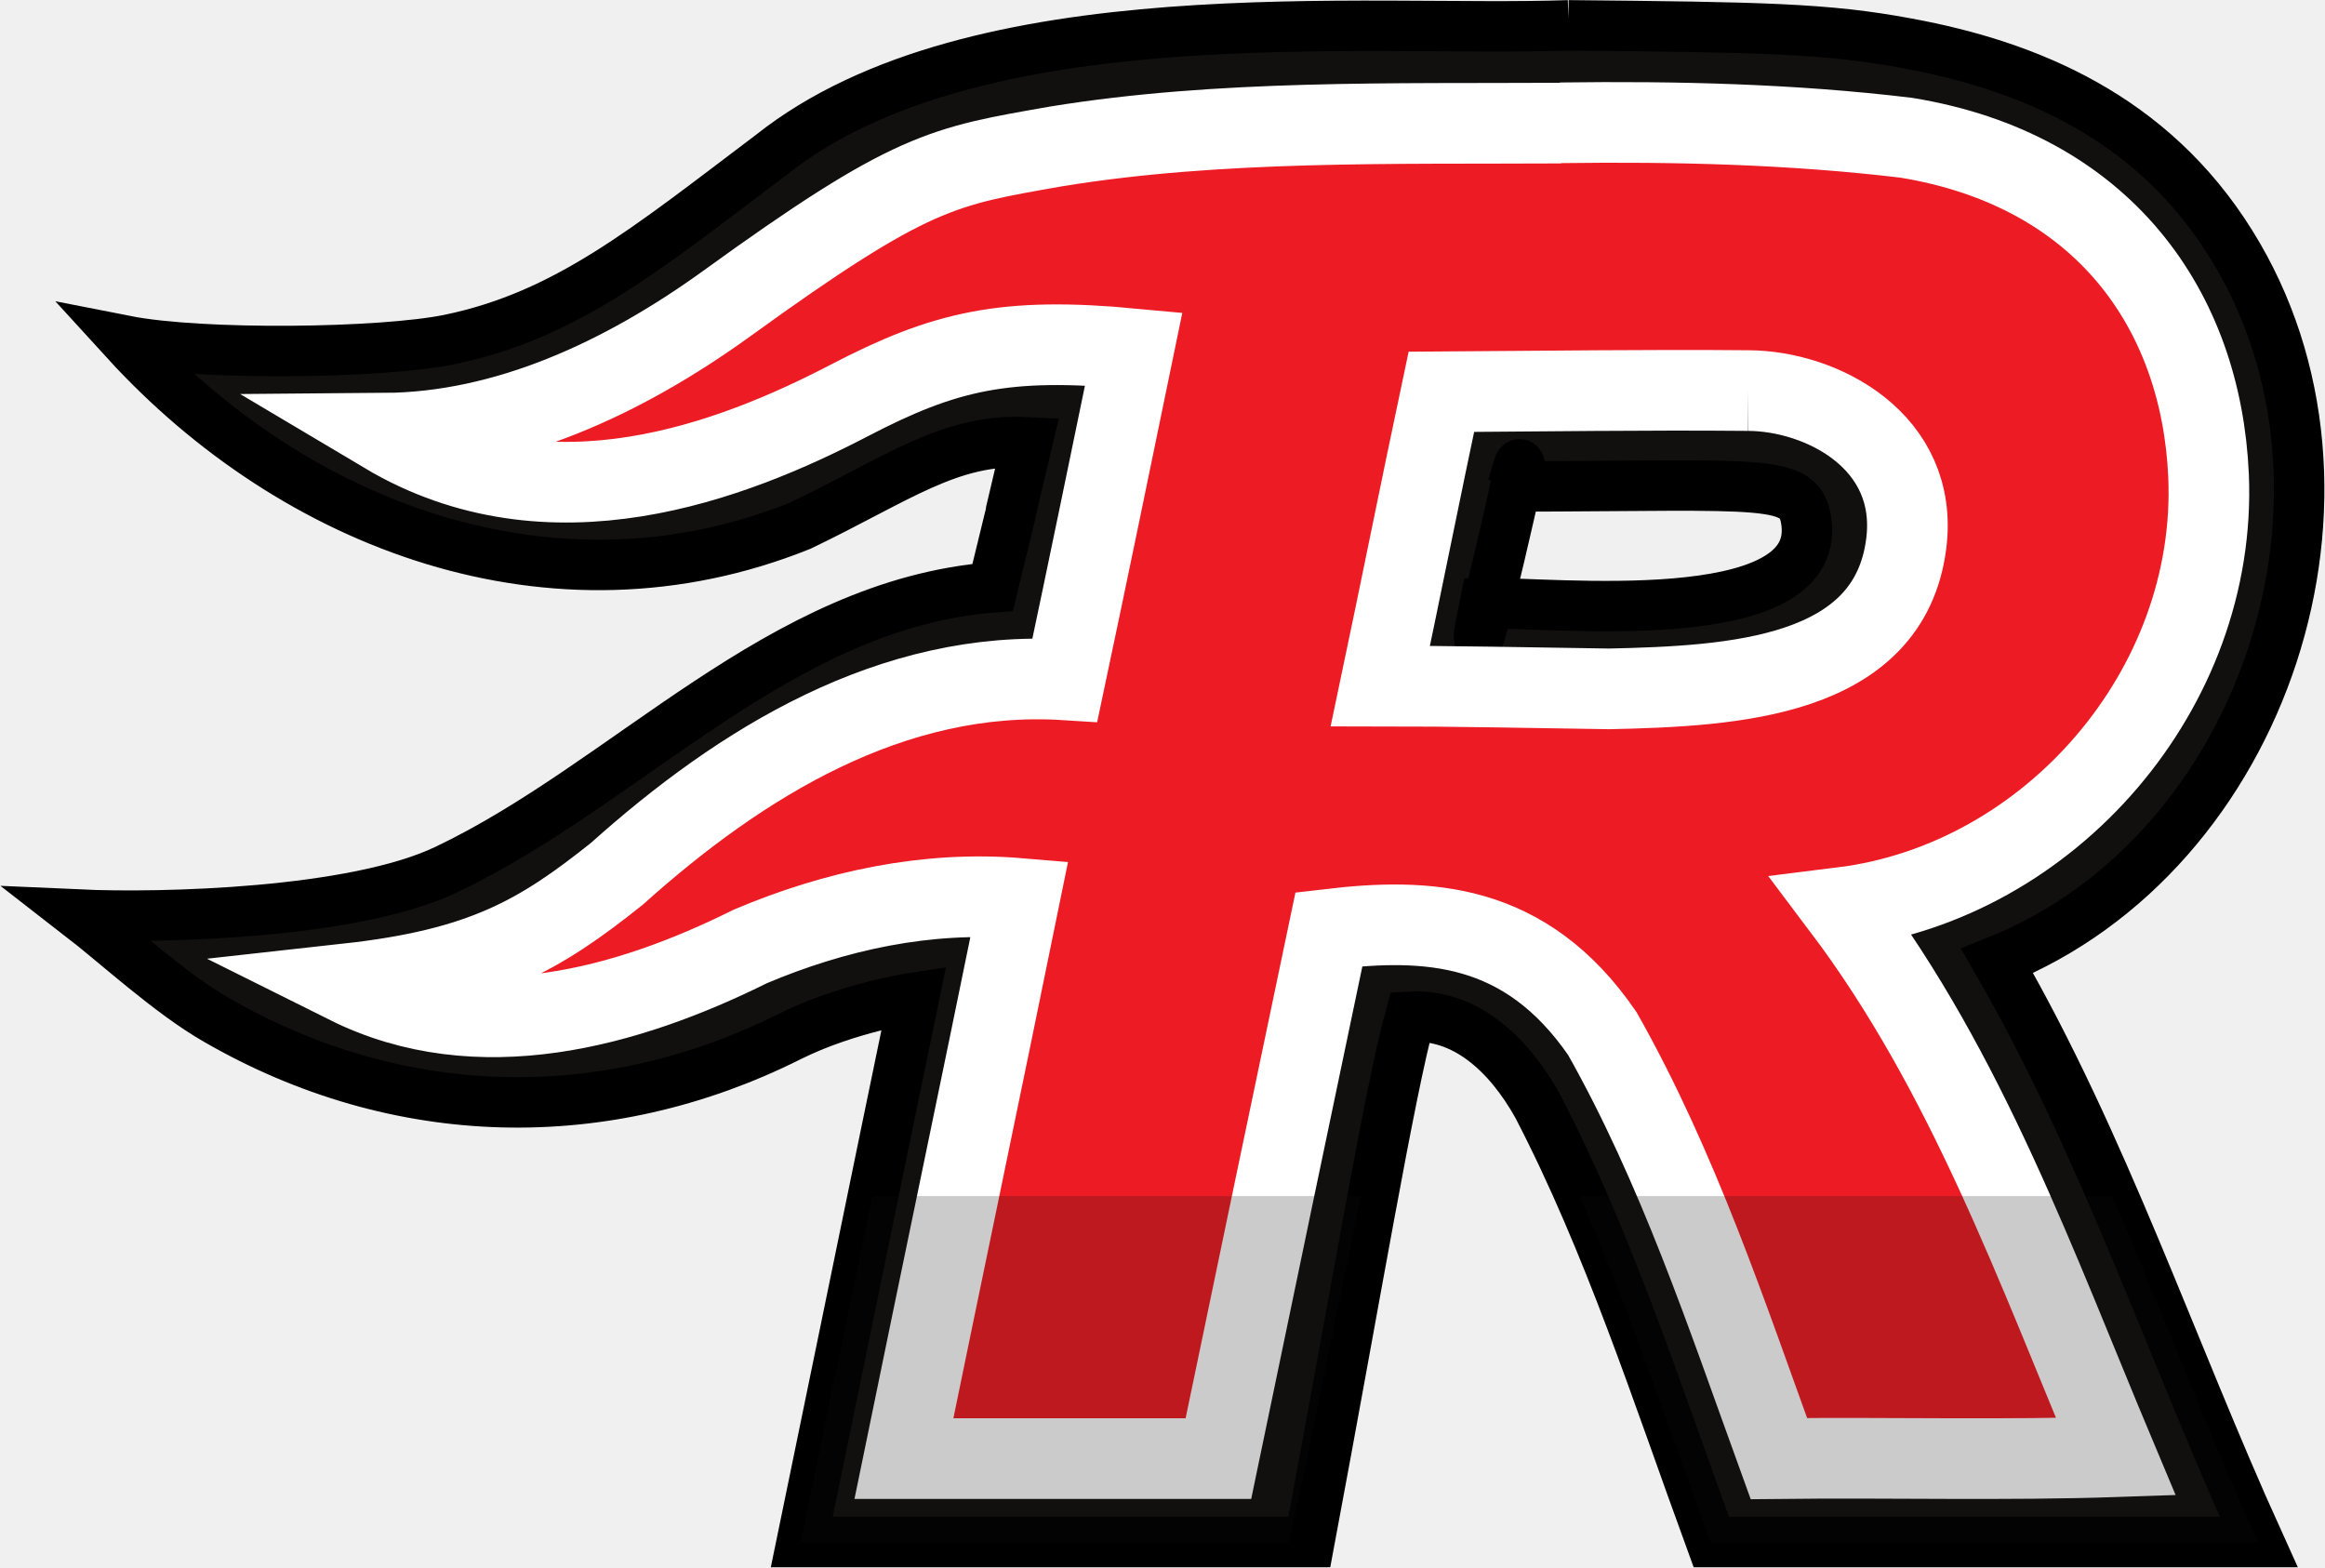
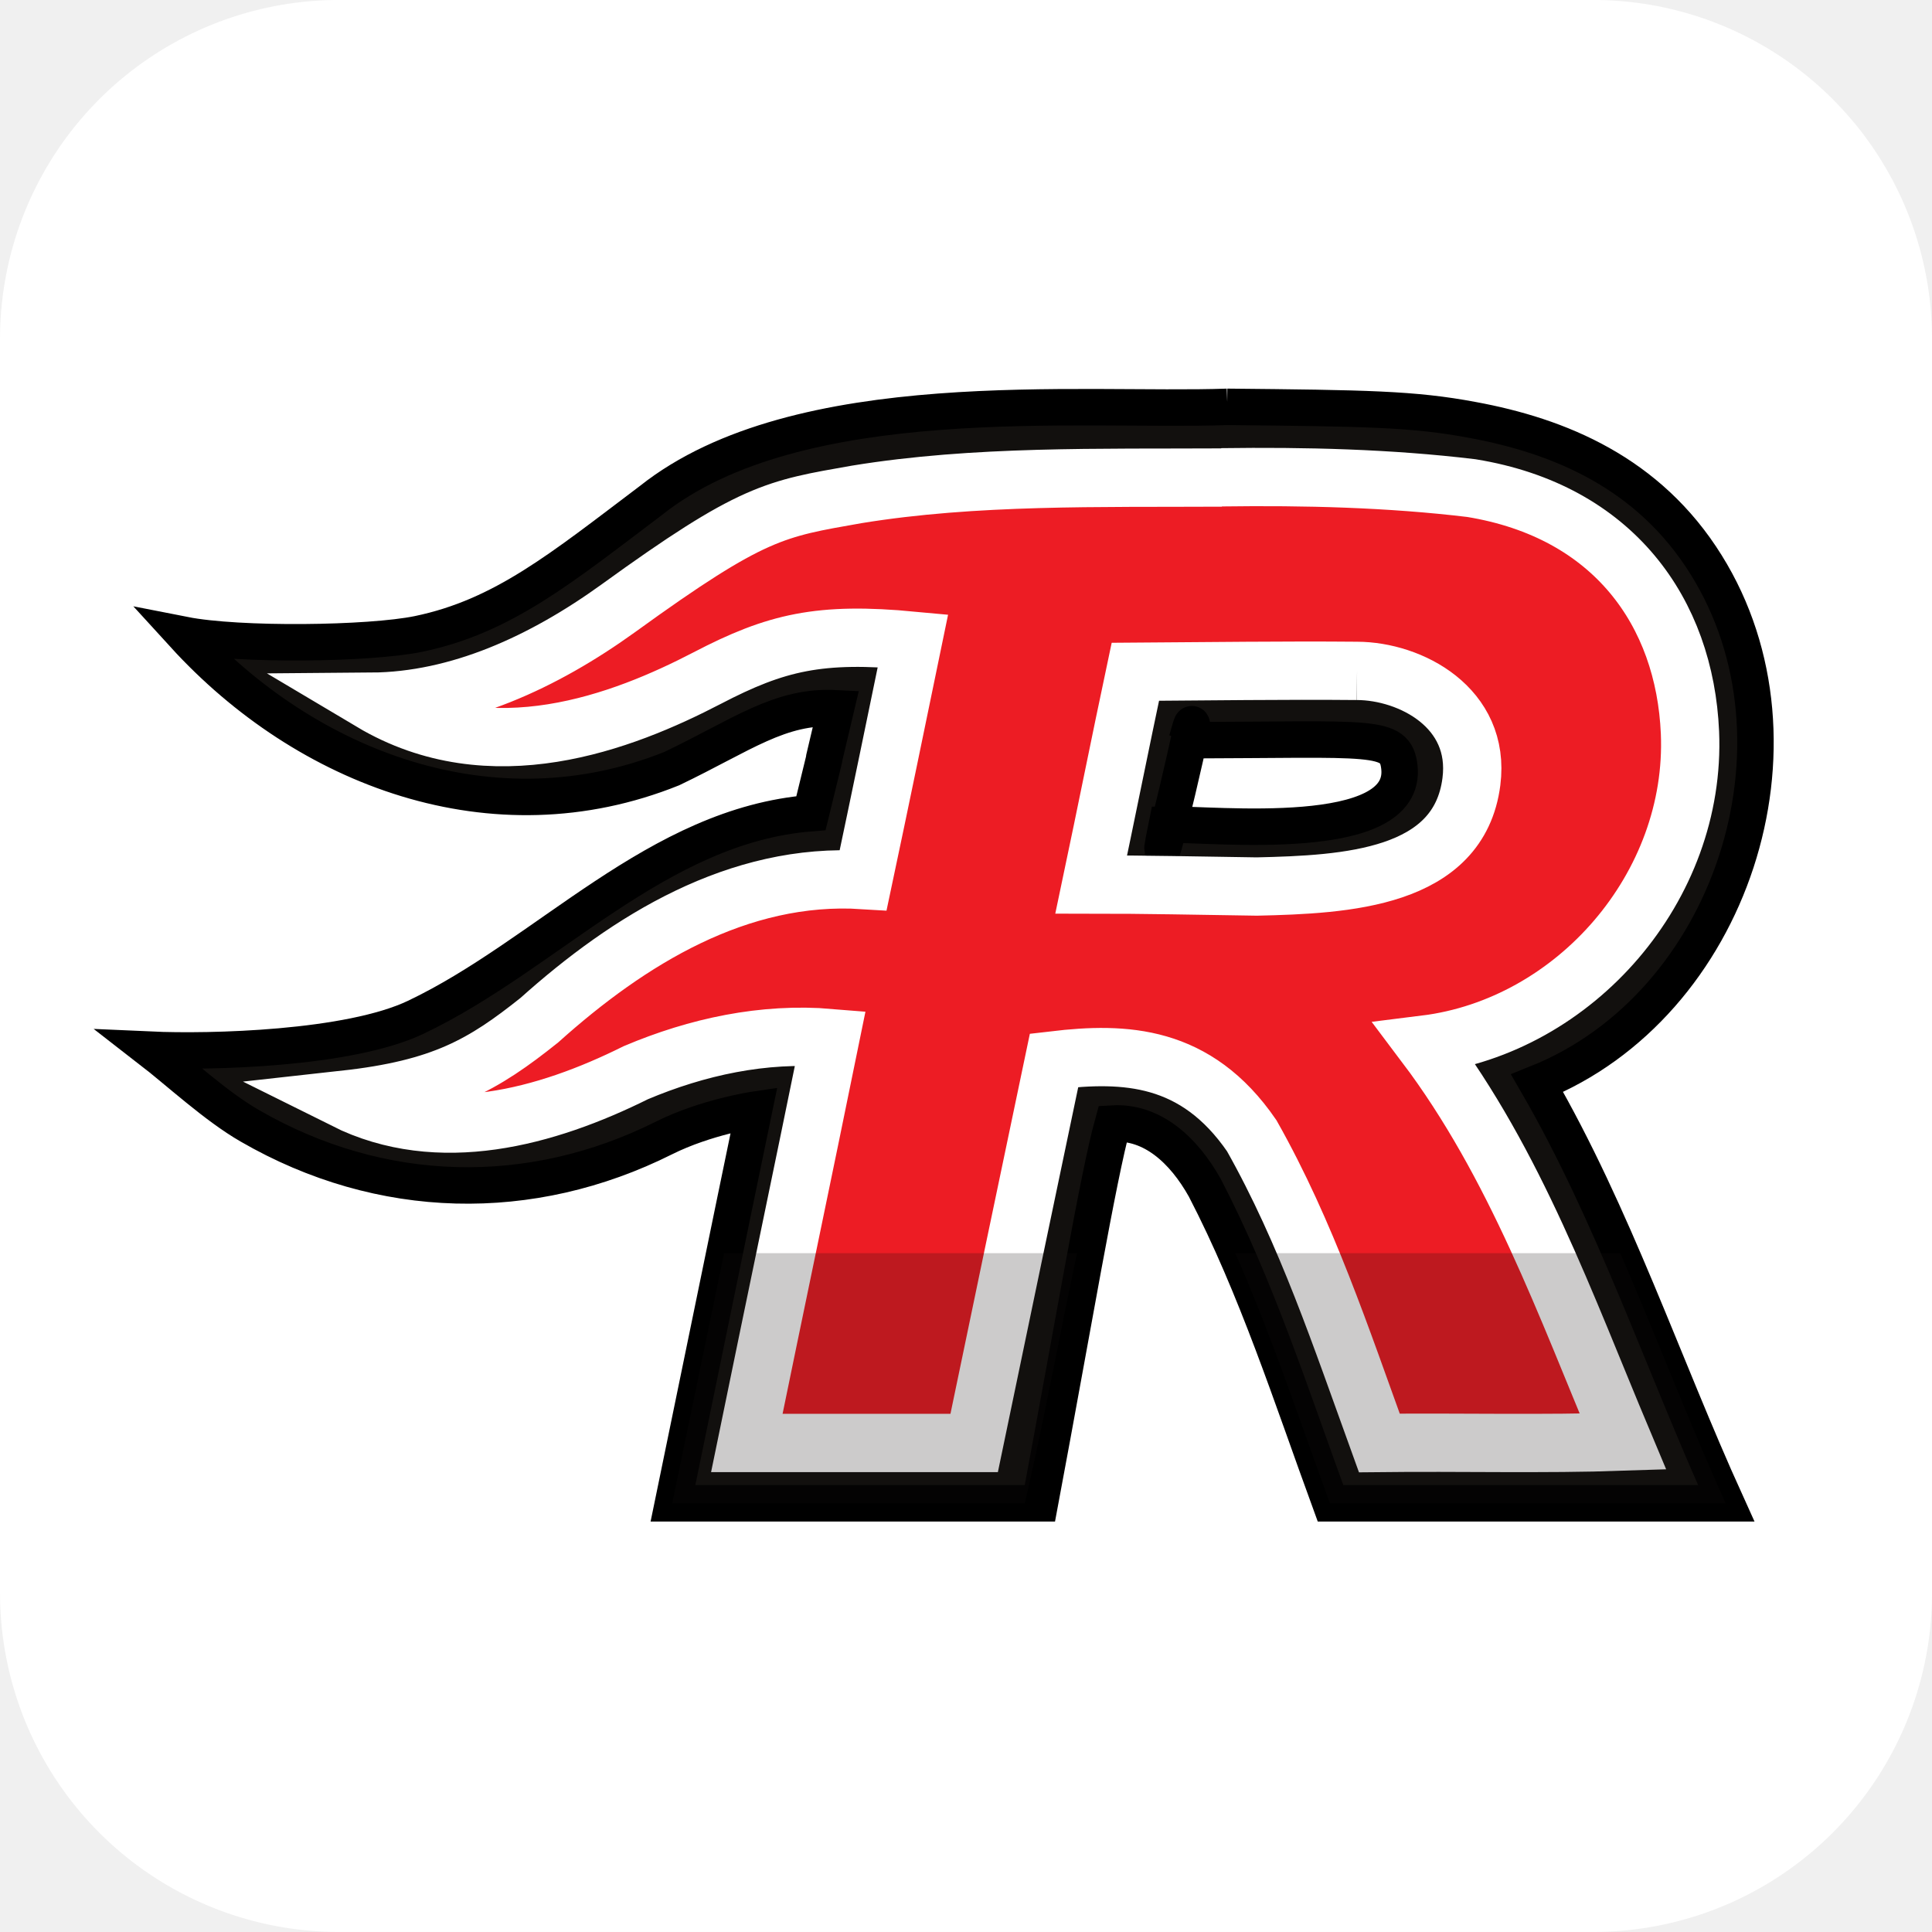
- <svg xmlns="http://www.w3.org/2000/svg" width="7.467mm" height="5.034mm" viewBox="0 0 7.467 5.034" version="1.1" id="svg1021">
+ <svg xmlns="http://www.w3.org/2000/svg" width="8.583mm" height="8.583mm" viewBox="0 0 8.583 8.583" version="1.1" id="svg1021">
  <defs id="defs1015">
    <clipPath id="clipPath38-9-3" clipPathUnits="userSpaceOnUse">
      <path id="path36-9-67" d="m 61.633,38.59 h 78.641 V 66.26 H 61.633 Z" />
    </clipPath>
    <clipPath id="clipPath46-5-5" clipPathUnits="userSpaceOnUse">
      <path id="path44-2-3" d="M 43.519,110.044 H 128.385 V 53.165 H 43.519 Z" />
    </clipPath>
  </defs>
-   <g id="layer1" transform="translate(-12.51927,-28.95475)">
-     <g id="g5027" transform="translate(-33.4157,-11.00289)">
+   <g id="layer1" transform="translate(-12.39745,-27.22868)">
+     <rect style="fill:#ffffff;fill-opacity:1;stroke:#ffffff;stroke-width:3.011;stroke-linecap:square;stroke-linejoin:round;stroke-miterlimit:36.8;stroke-dasharray:none;stroke-opacity:1;paint-order:fill markers stroke" id="rect829" width="5.572" height="5.572" x="13.903" y="28.734" />
+     <g id="g5027" transform="translate(-33.12278,-11.00289)">
      <path id="path22-9-6" style="fill:#12100e;fill-opacity:1;fill-rule:nonzero;stroke:#000000;stroke-width:0.162;stroke-miterlimit:4;stroke-dasharray:none;stroke-opacity:1" d="m 50.793,41.52 c 0.829,-0.002 0.927,-0.028 0.944,0.119 0.039,0.348 -0.824,0.252 -1.033,0.256 -0.095,0.466 0.191,-0.744 0.089,-0.375 m 0.18,-1.481 c -0.65,0.023 -1.907,-0.104 -2.561,0.416 -0.399,0.301 -0.657,0.515 -1.033,0.593 -0.219,0.045 -0.797,0.052 -1.041,0.004 0.542,0.594 1.373,0.913 2.167,0.594 0.313,-0.15 0.479,-0.281 0.729,-0.268 -0.126,0.53 0.019,-0.067 -0.111,0.466 -0.683,0.054 -1.171,0.629 -1.756,0.907 -0.296,0.141 -0.913,0.156 -1.179,0.144 0.124,0.096 0.292,0.252 0.442,0.338 0.583,0.337 1.249,0.35 1.84,0.054 0.186,-0.093 0.4,-0.125 0.4,-0.125 -0.115,0.554 -0.245,1.192 -0.36,1.748 h 1.63 c 0.149,-0.795 0.258,-1.448 0.324,-1.687 0.174,-0.01 0.314,0.116 0.409,0.286 0.23,0.443 0.385,0.928 0.558,1.401 h 1.758 c -0.281,-0.619 -0.499,-1.277 -0.84,-1.866 0.862,-0.345 1.246,-1.51 0.751,-2.303 -0.255,-0.41 -0.653,-0.573 -1.039,-0.644 -0.261,-0.049 -0.47,-0.052 -1.089,-0.058" />
      <path id="path26-3-2" style="fill:#ed1c24;fill-opacity:1;fill-rule:nonzero;stroke:#ffffff;stroke-width:0.259;stroke-miterlimit:4;stroke-dasharray:none;stroke-opacity:1" d="m 51.549,41.212 c 0.237,6.01e-4 0.55,0.163 0.508,0.492 -0.055,0.431 -0.555,0.457 -0.953,0.466 -0.265,-0.004 -0.5,-0.009 -0.736,-0.009 0.066,-0.313 0.129,-0.629 0.196,-0.945 0.328,-0.002 0.657,-0.007 0.985,-0.004 m -0.601,-0.859 c -0.54,0.003 -1.096,-0.011 -1.622,0.075 -0.363,0.064 -0.461,0.073 -1.059,0.506 -0.333,0.24 -0.708,0.412 -1.096,0.415 0.531,0.316 1.116,0.09 1.491,-0.105 0.307,-0.16 0.5,-0.205 0.914,-0.166 -0.073,0.354 -0.146,0.709 -0.221,1.063 -0.555,-0.035 -1.041,0.266 -1.439,0.623 -0.248,0.198 -0.431,0.305 -0.865,0.353 0.419,0.209 0.896,0.078 1.294,-0.12 0.272,-0.115 0.567,-0.179 0.864,-0.154 -0.122,0.599 -0.248,1.199 -0.371,1.799 h 1.01 c 0.118,-0.568 0.236,-1.133 0.355,-1.7 0.314,-0.037 0.63,-0.026 0.878,0.335 0.244,0.432 0.398,0.899 0.567,1.365 0.359,-0.004 0.732,0.006 1.082,-0.006 -0.255,-0.607 -0.477,-1.232 -0.878,-1.764 0.667,-0.083 1.205,-0.702 1.176,-1.386 -0.023,-0.533 -0.339,-0.983 -0.971,-1.086 -0.366,-0.044 -0.74,-0.053 -1.11,-0.048" />
      <g transform="matrix(0.08494021,0,0,-0.08494021,42.41746,49.42706)" id="g32-5-7">
        <g id="g34-5-0" clip-path="url(#clipPath38-9-3)">
          <g id="g40-3-9">
            <g id="g42-8-3" />
            <g id="g54-6-6">
              <g clip-path="url(#clipPath46-5-5)" id="g52-0-0" style="opacity:0.216">
                <g transform="translate(99.3828,92.8623)" id="g50-3-6">
                  <path d="M 0,0 C 3.185,-0.826 6.972,0.639 9.933,-0.48 8.617,-4.136 3.736,-3.674 0.562,-3.674 -1.433,-4.323 -0.657,-2.557 -0.589,-1.354 -0.514,-0.94 -0.485,-0.075 0,0 m -0.691,17.146 c -9.09,-0.574 -19.49,1.75 -27.189,-4.37 -4.703,-3.557 -8.016,-6.577 -12.499,-7.135 -2.487,-0.875 -9.027,-0.073 -11.695,-0.382 6.222,-7.246 16.847,-10.749 25.745,-6.126 2.175,0.924 5.013,2.398 7.07,2.257 -0.417,-1.651 -0.13,-3.639 -1.211,-4.996 -8.045,-0.605 -13.676,-7.111 -20.428,-10.646 -3.61,-1.39 -10.764,-1.815 -13.916,-1.818 1.553,-1.264 3.375,-2.743 4.975,-3.859 6.681,-4.285 15.706,-4.492 22.584,-0.525 1.061,0.187 4.094,2.142 3.617,0.338 -1.354,-6.53 -2.703,-13.058 -4.06,-19.581 h 18.439 c 1.523,6.527 2.622,13.546 4.331,19.794 2.056,0.116 4.717,-1.266 5.069,-3.315 2.706,-5.226 4.536,-10.918 6.568,-16.479 h 20.697 c -3.302,7.305 -5.874,15.05 -9.889,21.95 10.149,4.06 14.804,17.861 8.859,27.147 -2.891,4.895 -8.568,7.661 -14.21,7.441 -4.274,0.376 -8.571,0.374 -12.857,0.305" style="fill:#110f0d;fill-opacity:1;fill-rule:nonzero;stroke:none" id="path48-3-2" />
                </g>
              </g>
            </g>
          </g>
        </g>
      </g>
    </g>
  </g>
</svg>
